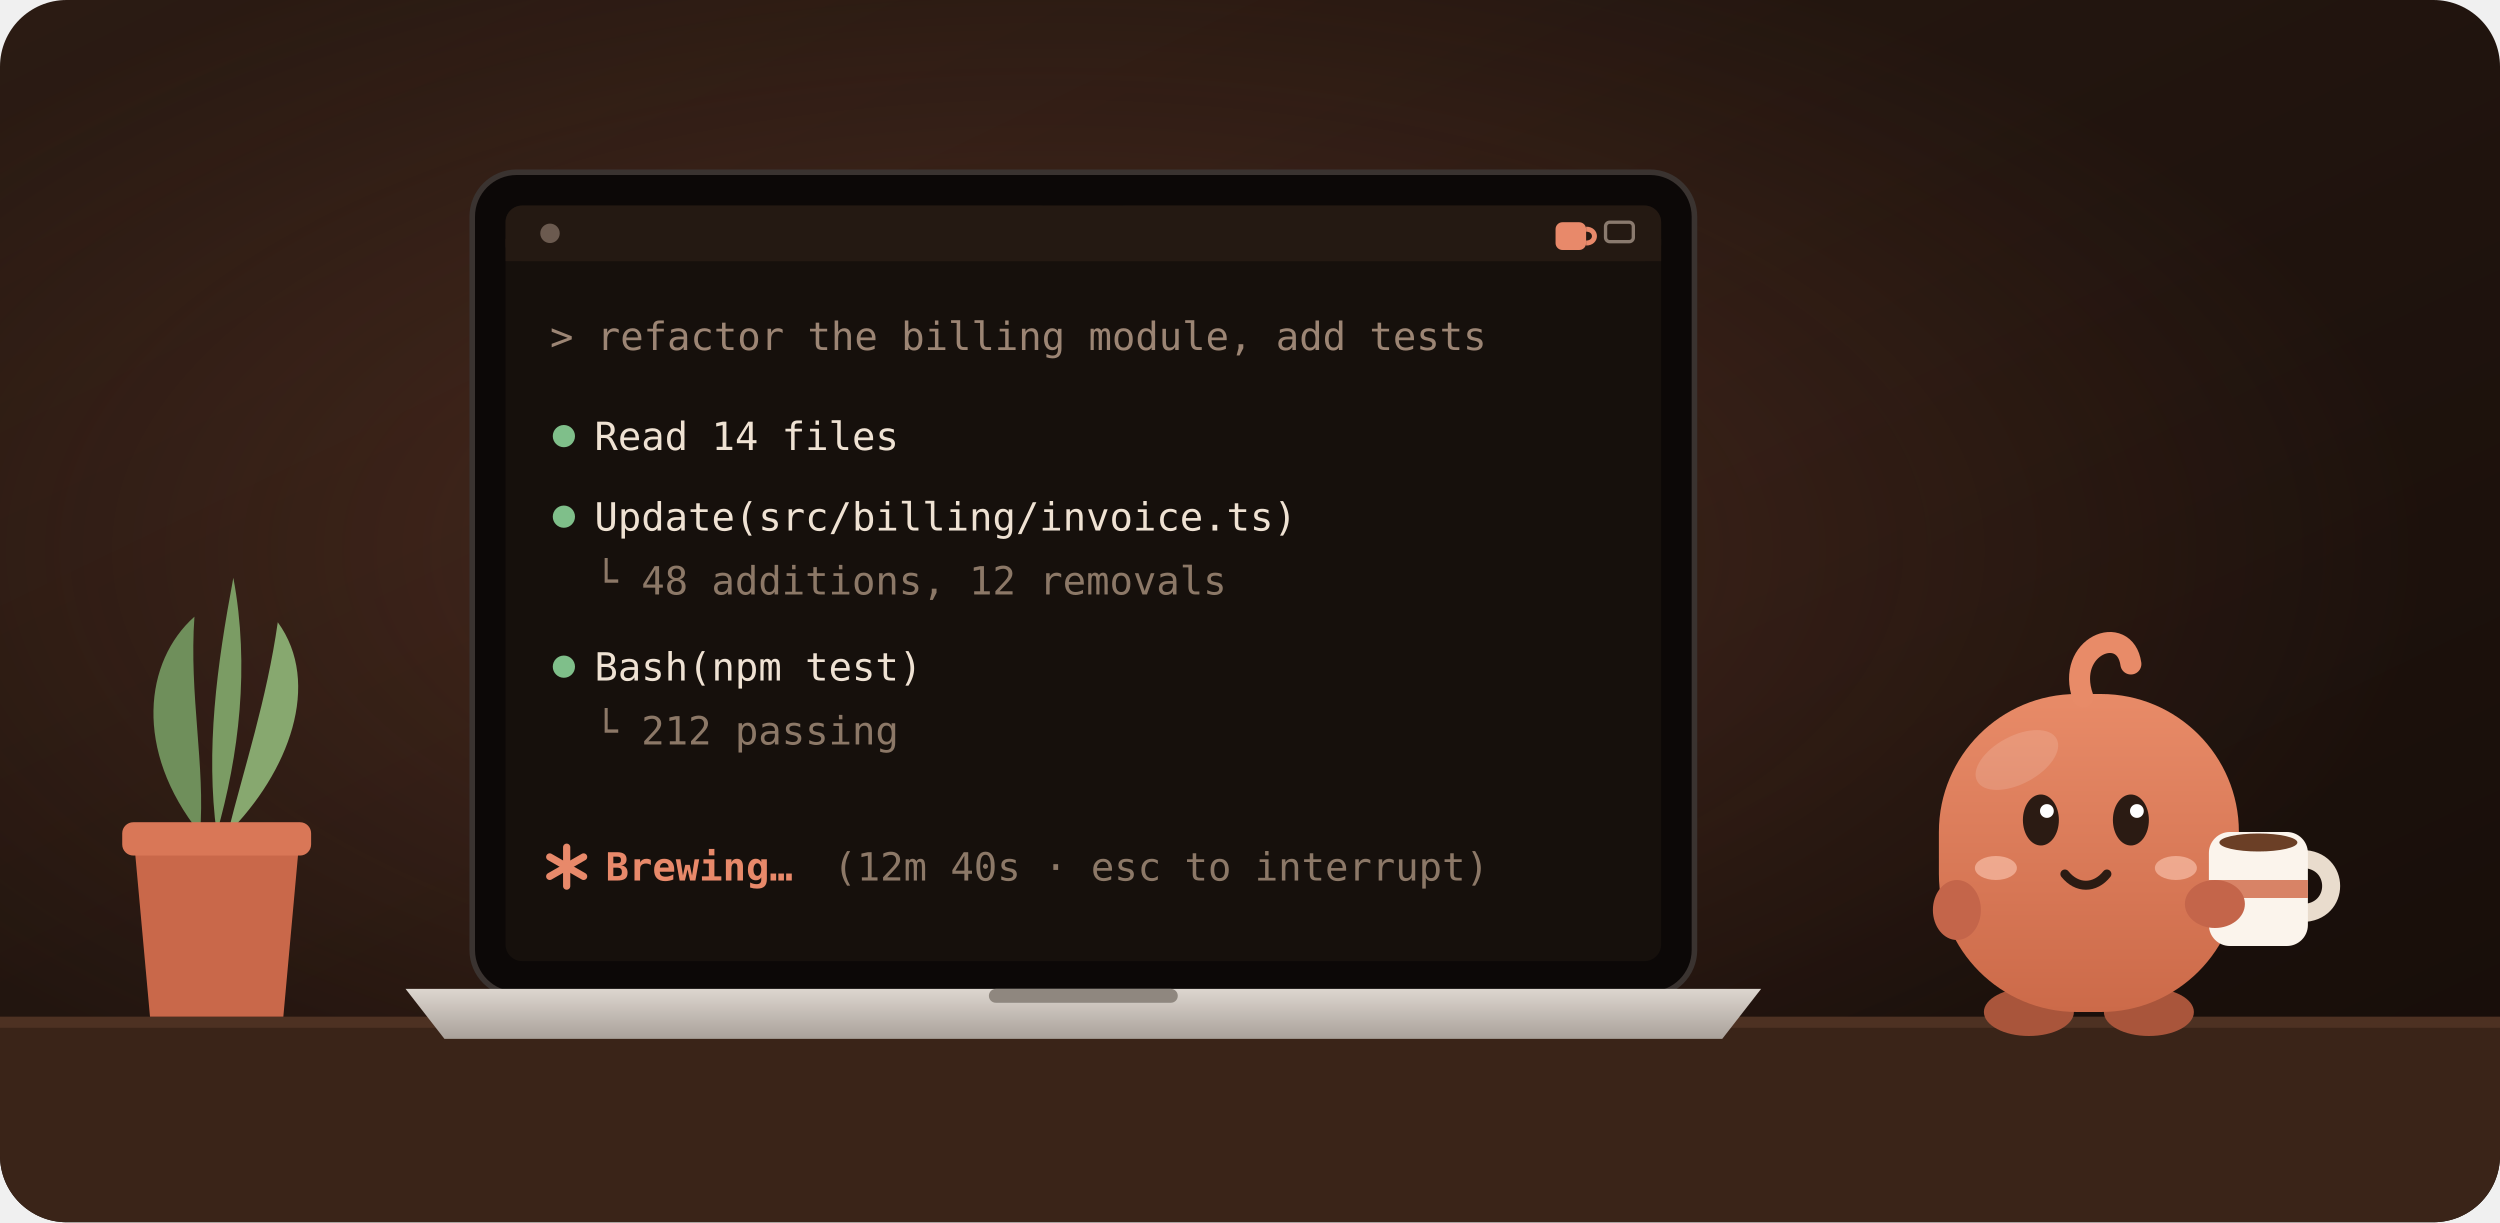
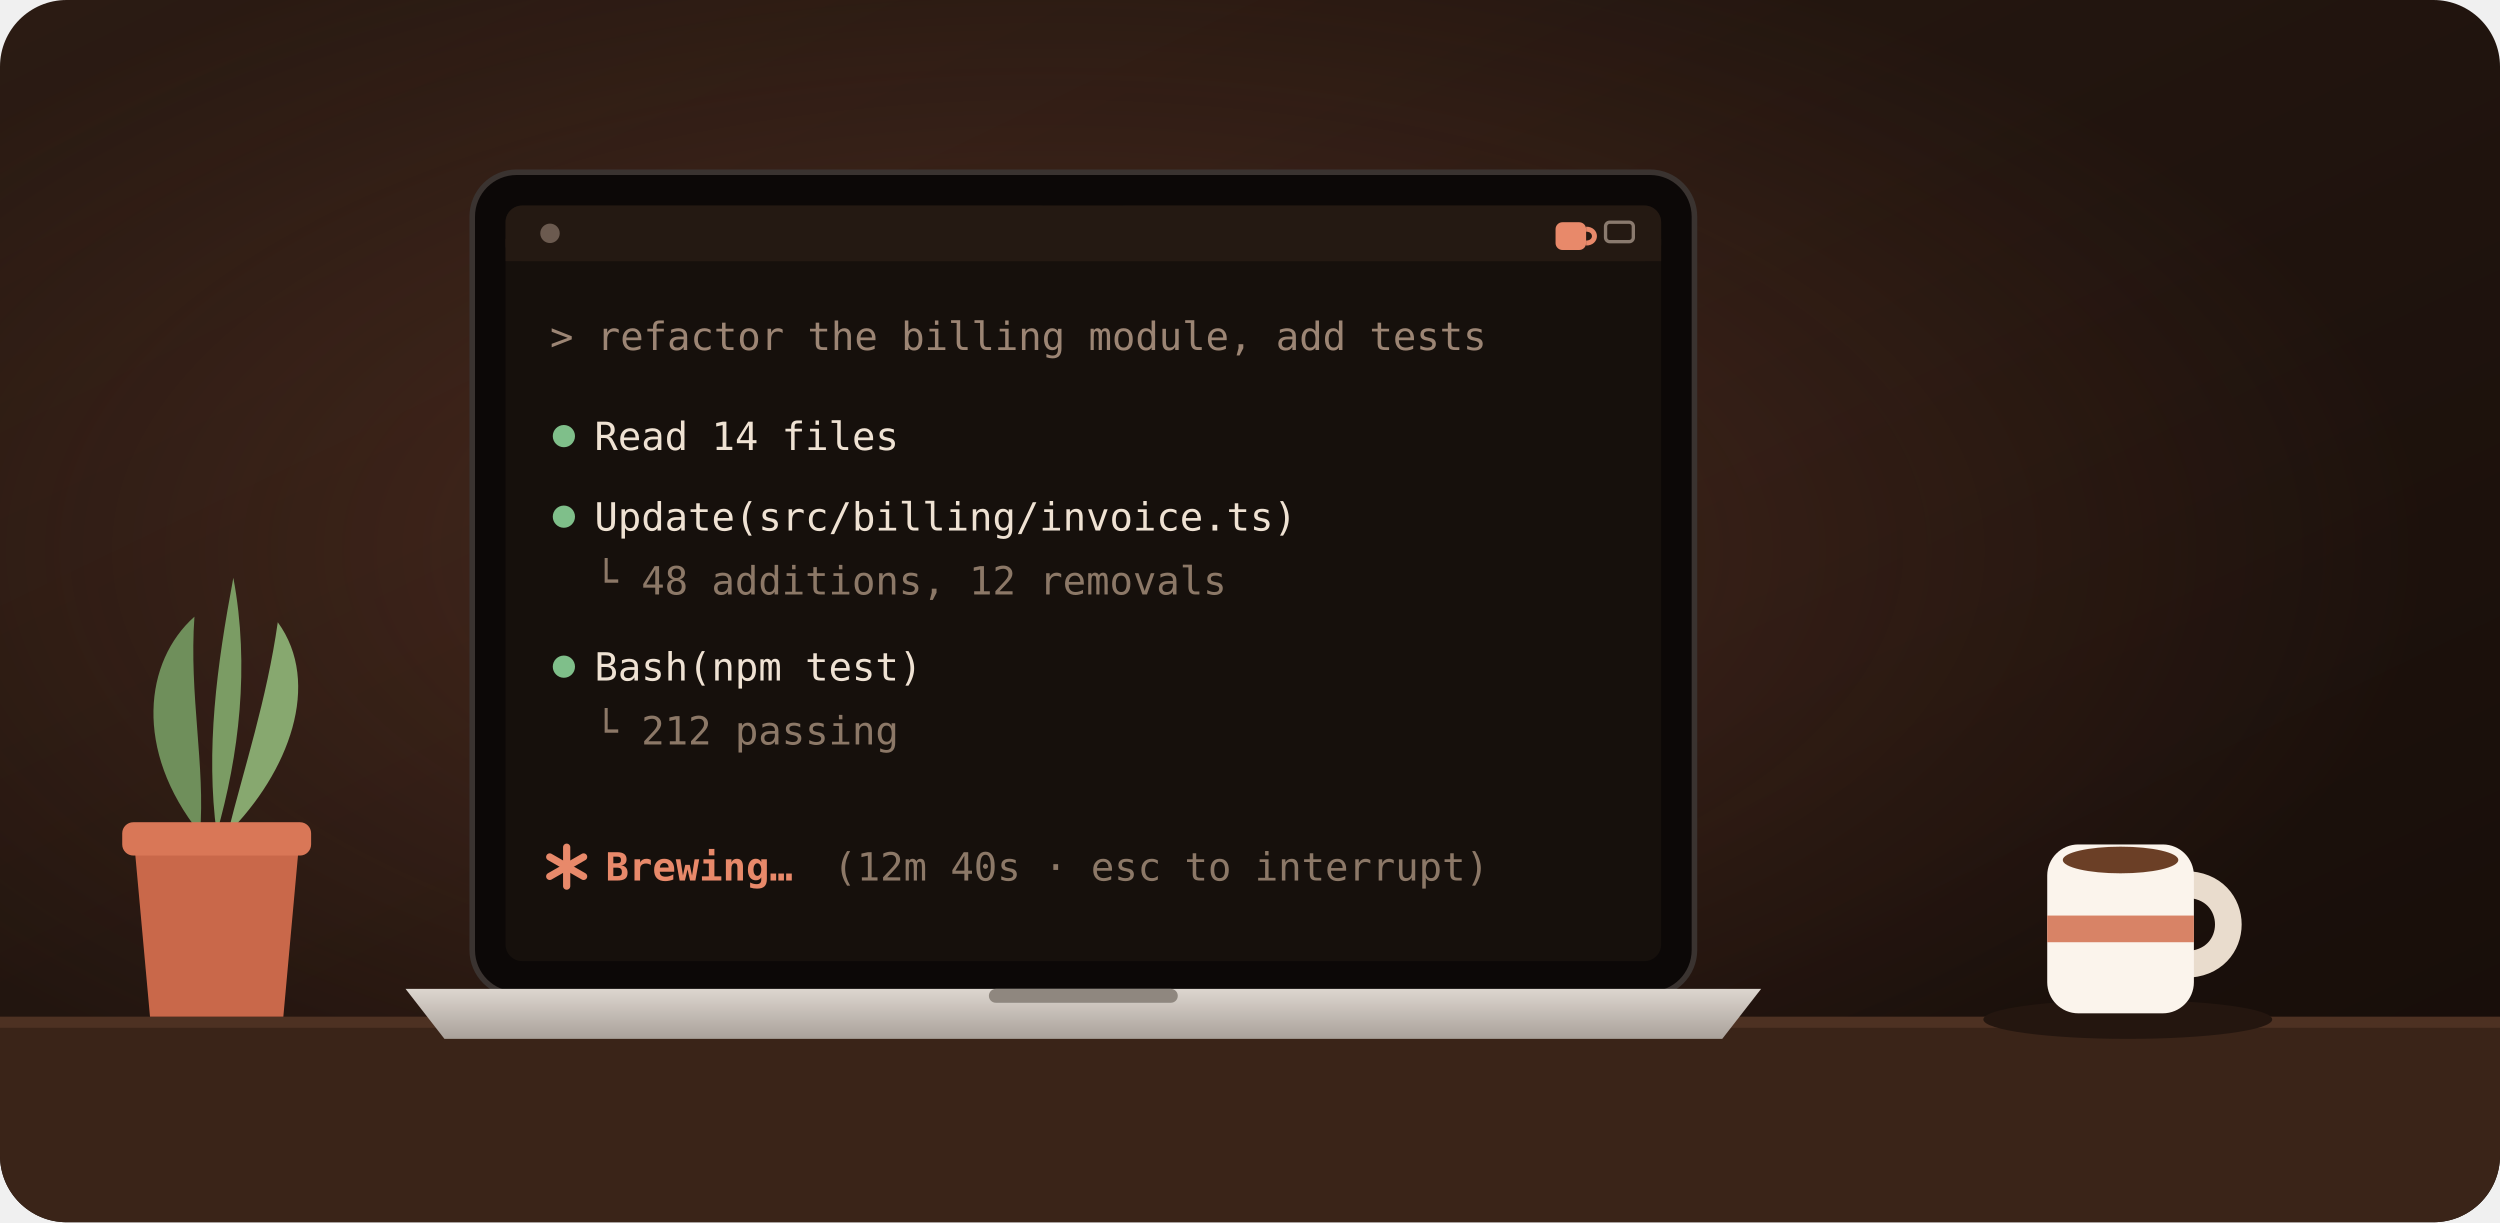
<svg xmlns="http://www.w3.org/2000/svg" viewBox="0 0 900 440" width="900" height="440" role="img" aria-labelledby="title desc">
  <defs>
    <linearGradient id="bg" x1="0" y1="0" x2="1" y2="1">
      <stop offset="0" stop-color="#2b1b13" />
      <stop offset="1" stop-color="#160d09" />
    </linearGradient>
    <radialGradient id="glow" cx="0.42" cy="0.45" r="0.55">
      <stop offset="0" stop-color="#d97757" stop-opacity="0.22" />
      <stop offset="1" stop-color="#d97757" stop-opacity="0" />
    </radialGradient>
    <linearGradient id="body" x1="0" y1="0" x2="0" y2="1">
      <stop offset="0" stop-color="#e88b68" />
      <stop offset="1" stop-color="#cc6a49" />
    </linearGradient>
    <linearGradient id="alu" x1="0" y1="0" x2="0" y2="1">
      <stop offset="0" stop-color="#ddd6cf" />
      <stop offset="1" stop-color="#a9a19a" />
    </linearGradient>
    <style>
      .mono { font-family: ui-monospace, SFMono-Regular, Menlo, Consolas, monospace; }
      .steam { fill: none; stroke: #f3e6d8; stroke-width: 5; stroke-linecap: round; opacity: 0;
               animation: rise 3.2s ease-in-out infinite; }
      .s2 { animation-delay: 1.6s; }
      @keyframes rise { 0% { opacity: 0; transform: translateY(10px); } 40% { opacity: .55; } 100% { opacity: 0; transform: translateY(-18px); } }
      .spin { animation: spin 2.4s linear infinite; transform-box: fill-box; transform-origin: center; }
      @keyframes spin { to { transform: rotate(360deg); } }
-       .blink { animation: blink 4.6s infinite; transform-box: fill-box; transform-origin: center; }
-       @keyframes blink { 0%, 93%, 100% { transform: scaleY(1); } 96% { transform: scaleY(0.1); } }
      .cursor { animation: cur 1.1s steps(1) infinite; }
      @keyframes cur { 50% { opacity: 0; } }
      @media (prefers-reduced-motion: reduce) {
-         .steam { animation: none; opacity: .45; } .spin, .blink, .cursor { animation: none; }
+         .steam { animation: none; opacity: .45; } .spin, .cursor { animation: none; }
      }
    </style>
  </defs>
  <rect width="900" height="440" rx="24" fill="url(#bg)" />
  <rect width="900" height="440" rx="24" fill="url(#glow)" />
  <path d="M0 368 H900 V416 A24 24 0 0 1 876 440 H24 A24 24 0 0 1 0 416 Z" fill="#3a2418" />
  <rect x="0" y="366" width="900" height="4" fill="#4d3122" />
  <g transform="translate(78 300)">
    <path d="M-6 0 C -30 -30 -26 -62 -8 -78 C -10 -50 -4 -24 -6 0 Z" fill="#6f8f5b" />
    <path d="M4 0 C 26 -22 38 -54 22 -76 C 18 -48 10 -24 4 0 Z" fill="#87a86f" />
    <path d="M0 0 C -4 -30 0 -60 6 -92 C 12 -60 8 -28 0 0 Z" fill="#7b9c64" />
    <path d="M-30 0 H30 L24 66 H-24 Z" fill="#c9684a" />
    <rect x="-34" y="-4" width="68" height="12" rx="4" fill="#d97757" />
  </g>
  <rect x="170" y="62" width="440" height="296" rx="16" fill="#0c0807" stroke="#3a3330" stroke-width="2" />
  <rect x="182" y="74" width="416" height="272" rx="6" fill="#16100c" />
  <rect x="372" y="74" width="36" height="8" rx="4" fill="#0c0807" />
  <rect x="182" y="74" width="416" height="20" rx="6" fill="#241912" />
  <rect x="182" y="86" width="416" height="8" fill="#241912" />
  <circle cx="198" cy="84" r="3.5" fill="#6b5a4f" />
  <g transform="translate(560 78)">
    <rect x="0" y="2" width="11" height="10" rx="2.5" fill="#e8896a" />
    <path d="M11 4.5 C15 4.5 15 9.5 11 9.5" fill="none" stroke="#e8896a" stroke-width="1.8" />
  </g>
  <rect x="578" y="80" width="10" height="7" rx="1.5" fill="none" stroke="#8a7a6e" stroke-width="1.2" />
  <g class="mono" font-size="14">
    <text x="198" y="126" fill="#9c8574">&gt; refactor the billing module, add tests</text>
    <circle cx="203" cy="157" r="4" fill="#7fbf8a" />
    <text x="214" y="162" fill="#efe2d3">Read 14 files</text>
    <circle cx="203" cy="186" r="4" fill="#7fbf8a" />
    <text x="214" y="191" fill="#efe2d3">Update(src/billing/invoice.ts)</text>
    <text x="214" y="214" fill="#8c7867">└ 48 additions, 12 removals</text>
    <circle cx="203" cy="240" r="4" fill="#7fbf8a" />
    <text x="214" y="245" fill="#efe2d3">Bash(npm test)</text>
    <text x="214" y="268" fill="#8c7867">└ 212 passing</text>
    <g class="spin">
      <g transform="translate(204 312)" stroke="#e8896a" stroke-width="2.6" stroke-linecap="round">
        <line x1="0" y1="-7" x2="0" y2="7" />
        <line x1="-6.1" y1="-3.5" x2="6.1" y2="3.5" />
        <line x1="-6.1" y1="3.5" x2="6.1" y2="-3.5" />
      </g>
    </g>
    <text x="218" y="317" fill="#e8896a" font-weight="700">Brewing…</text>
    <text x="300" y="317" fill="#8c7867">(12m 40s · esc to interrupt)</text>
    <rect class="cursor" x="198" y="330" width="8" height="3" fill="#efe2d3" opacity="0" />
  </g>
  <path d="M146 356 H634 L620 374 H160 Z" fill="url(#alu)" />
  <rect x="356" y="356" width="68" height="5" rx="2.5" fill="#8f877f" />
-   <g transform="translate(752 306) scale(1.08)">
-     <ellipse cx="-20" cy="54" rx="15" ry="8" fill="#a9553b" />
-     <ellipse cx="20" cy="54" rx="15" ry="8" fill="#a9553b" />
-     <rect x="-50" y="-52" width="100" height="106" rx="46" fill="url(#body)" />
-     <path d="M-2 -51 C -8 -68 12 -76 14 -62" fill="none" stroke="#e88b68" stroke-width="7" stroke-linecap="round" />
-     <ellipse cx="-24" cy="-30" rx="15" ry="8" fill="#fff" opacity=".14" transform="rotate(-28 -24 -30)" />
-     <g class="blink">
-       <ellipse cx="-16" cy="-10" rx="6" ry="8.5" fill="#2b1b13" />
-       <ellipse cx="14" cy="-10" rx="6" ry="8.5" fill="#2b1b13" />
-     </g>
-     <circle cx="-14" cy="-13" r="2.3" fill="#fff" />
-     <circle cx="16" cy="-13" r="2.3" fill="#fff" />
-     <ellipse cx="-31" cy="6" rx="7" ry="4" fill="#f6b8a0" opacity=".75" />
-     <ellipse cx="29" cy="6" rx="7" ry="4" fill="#f6b8a0" opacity=".75" />
-     <path d="M-8 8 C -4 13 2 13 6 8" fill="none" stroke="#2b1b13" stroke-width="3" stroke-linecap="round" />
-     <path class="steam" d="M50 -16 C 44 -26 56 -34 50 -46" />
-     <path class="steam s2" d="M62 -16 C 56 -26 68 -34 62 -46" />
-     <g transform="translate(40 -6)">
-       <path d="M31 9 C 44 9 44 27 31 27" fill="none" stroke="#e9dccd" stroke-width="6" stroke-linecap="round" />
-       <rect x="0" y="0" width="33" height="38" rx="7" fill="#fbf4ec" />
-       <ellipse cx="16.5" cy="3.5" rx="13" ry="3" fill="#6b3f26" />
-       <rect x="0" y="16" width="33" height="6" fill="#d2704f" opacity=".85" />
-     </g>
-     <ellipse cx="42" cy="18" rx="10" ry="8" fill="#c4654a" />
-     <ellipse cx="-44" cy="20" rx="8" ry="10" fill="#c4654a" />
+   <ellipse cx="766" cy="367" rx="52" ry="7" fill="#24160f" />
+   <path class="steam" d="M752 290 C 744 274 760 262 752 244" />
+   <path class="steam s2" d="M774 290 C 766 274 782 262 774 244" />
+   <g transform="translate(737 304) scale(1.6)">
+     <path d="M31 9 C 44 9 44 27 31 27" fill="none" stroke="#e9dccd" stroke-width="6" stroke-linecap="round" />
+     <rect x="0" y="0" width="33" height="38" rx="7" fill="#fbf4ec" />
+     <ellipse cx="16.5" cy="3.5" rx="13" ry="3" fill="#6b3f26" />
+     <rect x="0" y="16" width="33" height="6" fill="#d2704f" opacity=".85" />
  </g>
</svg>
